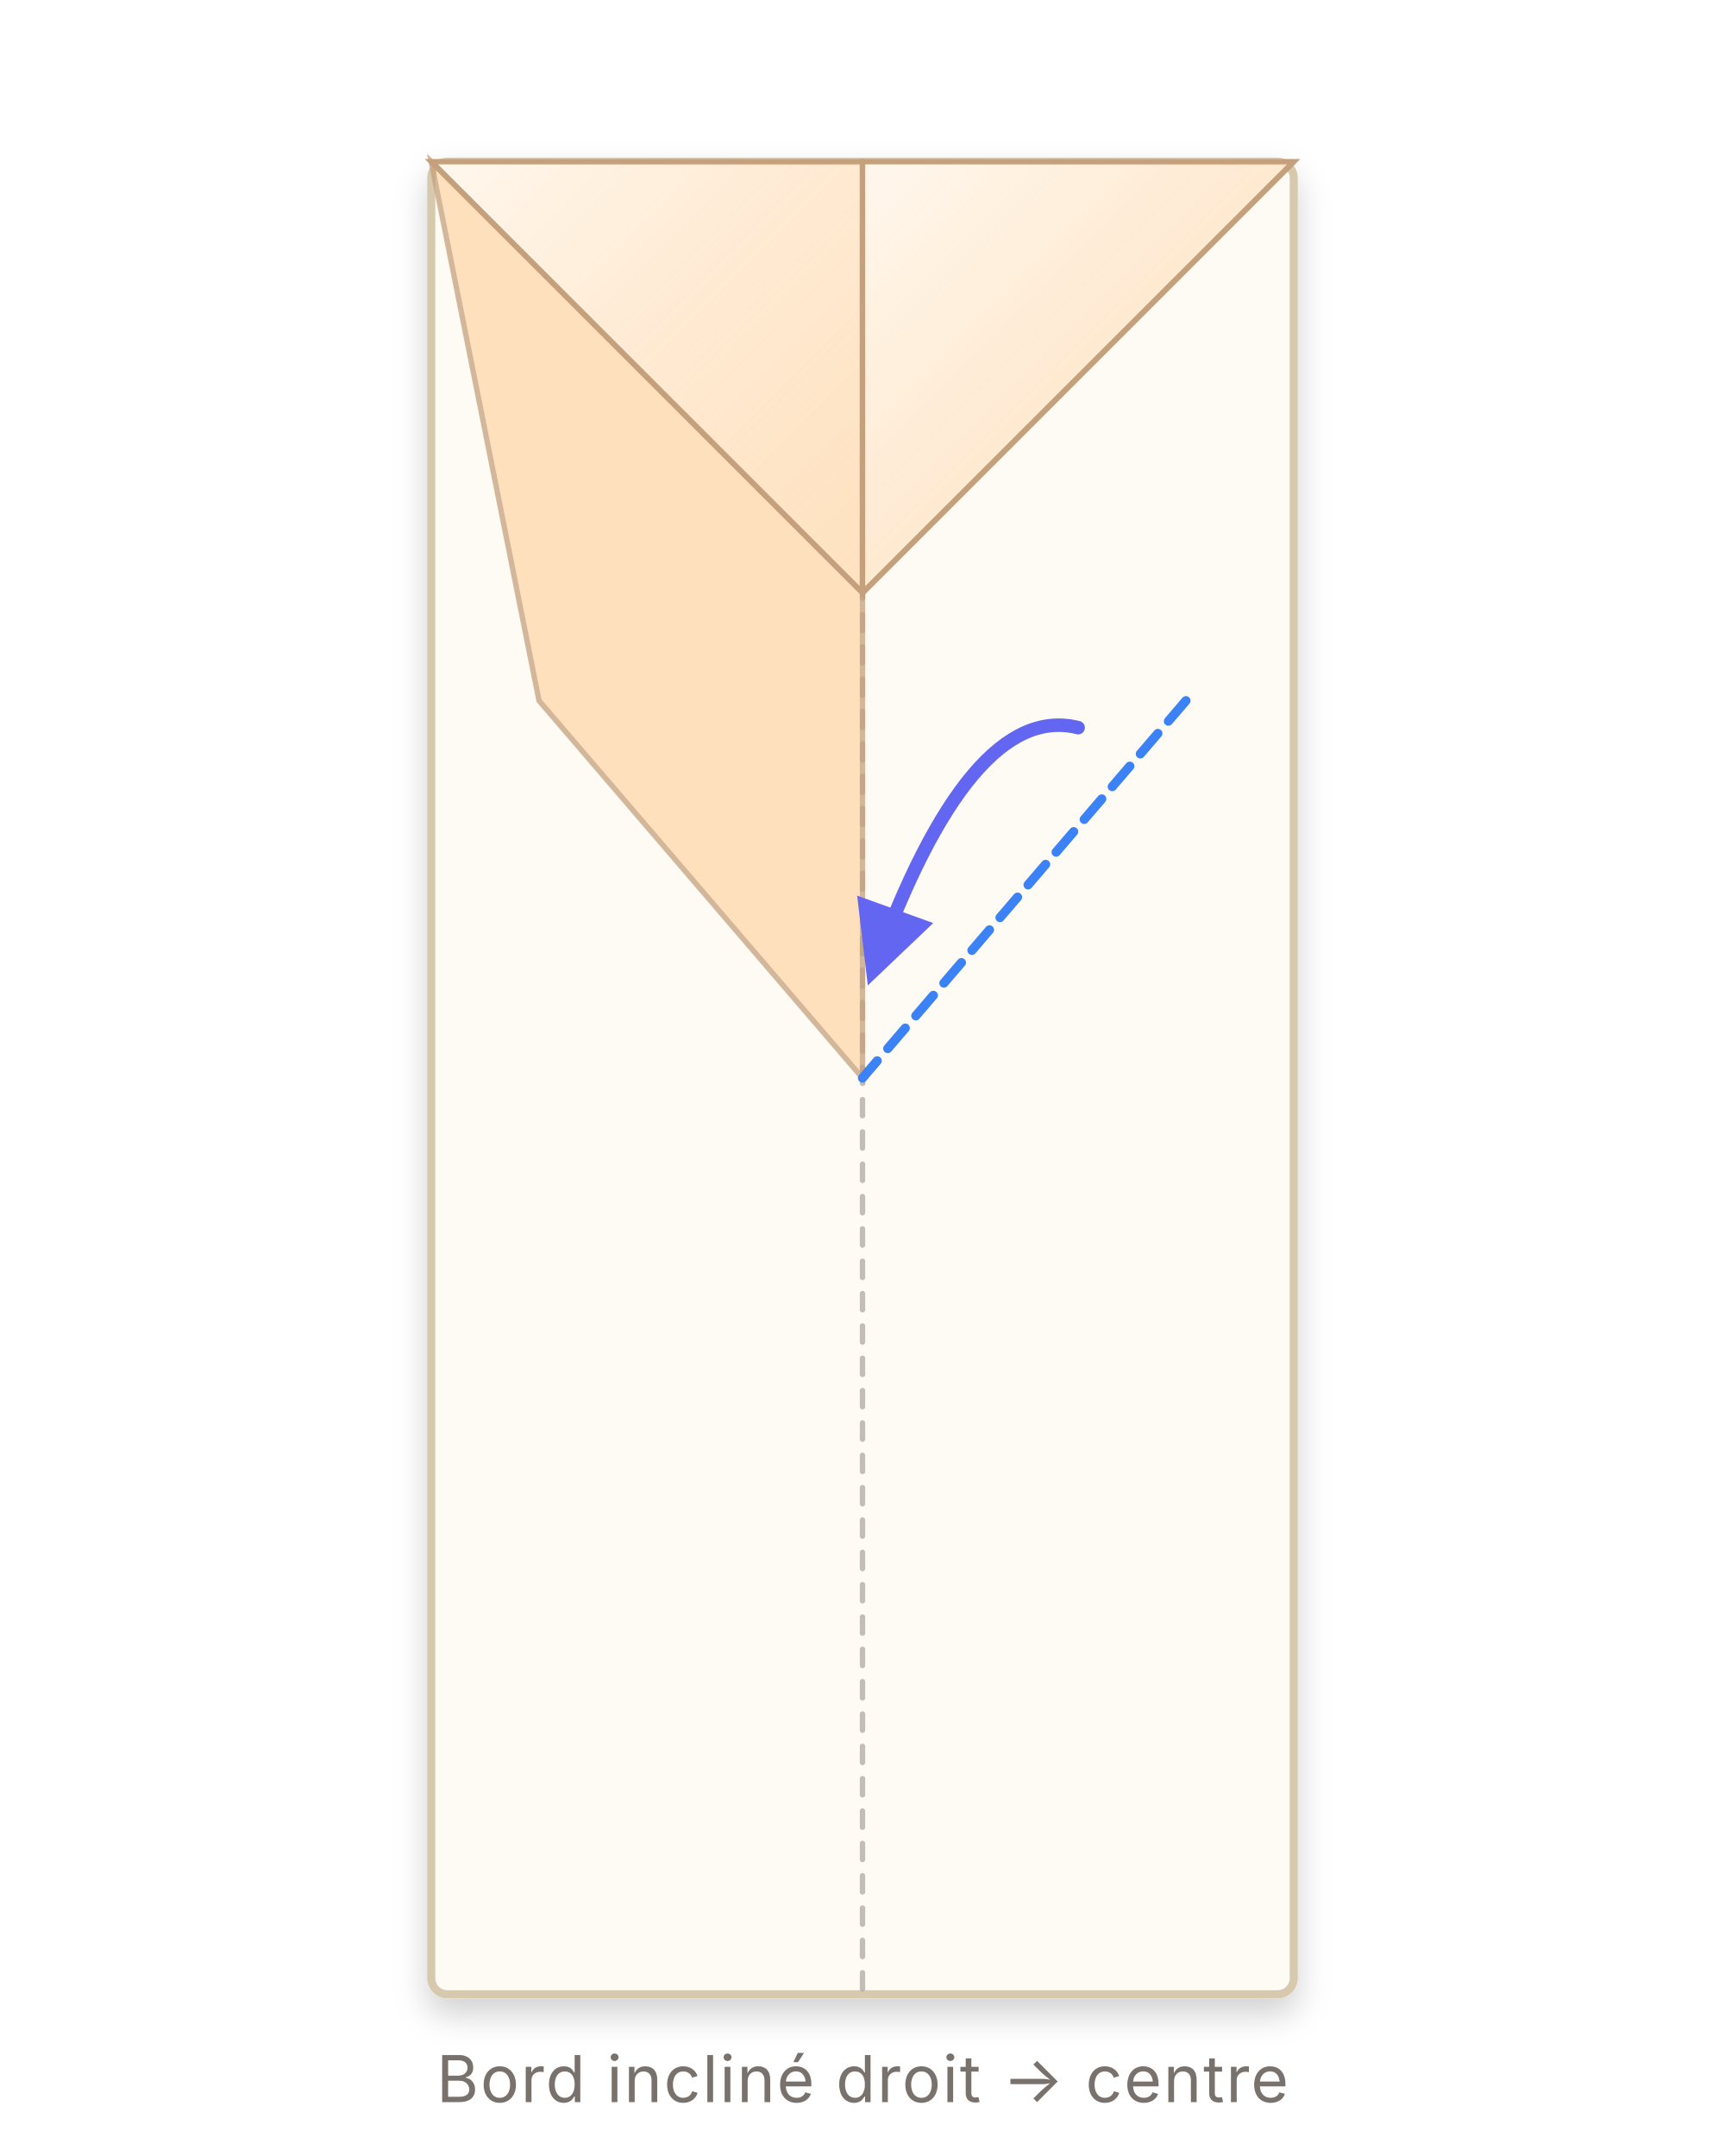
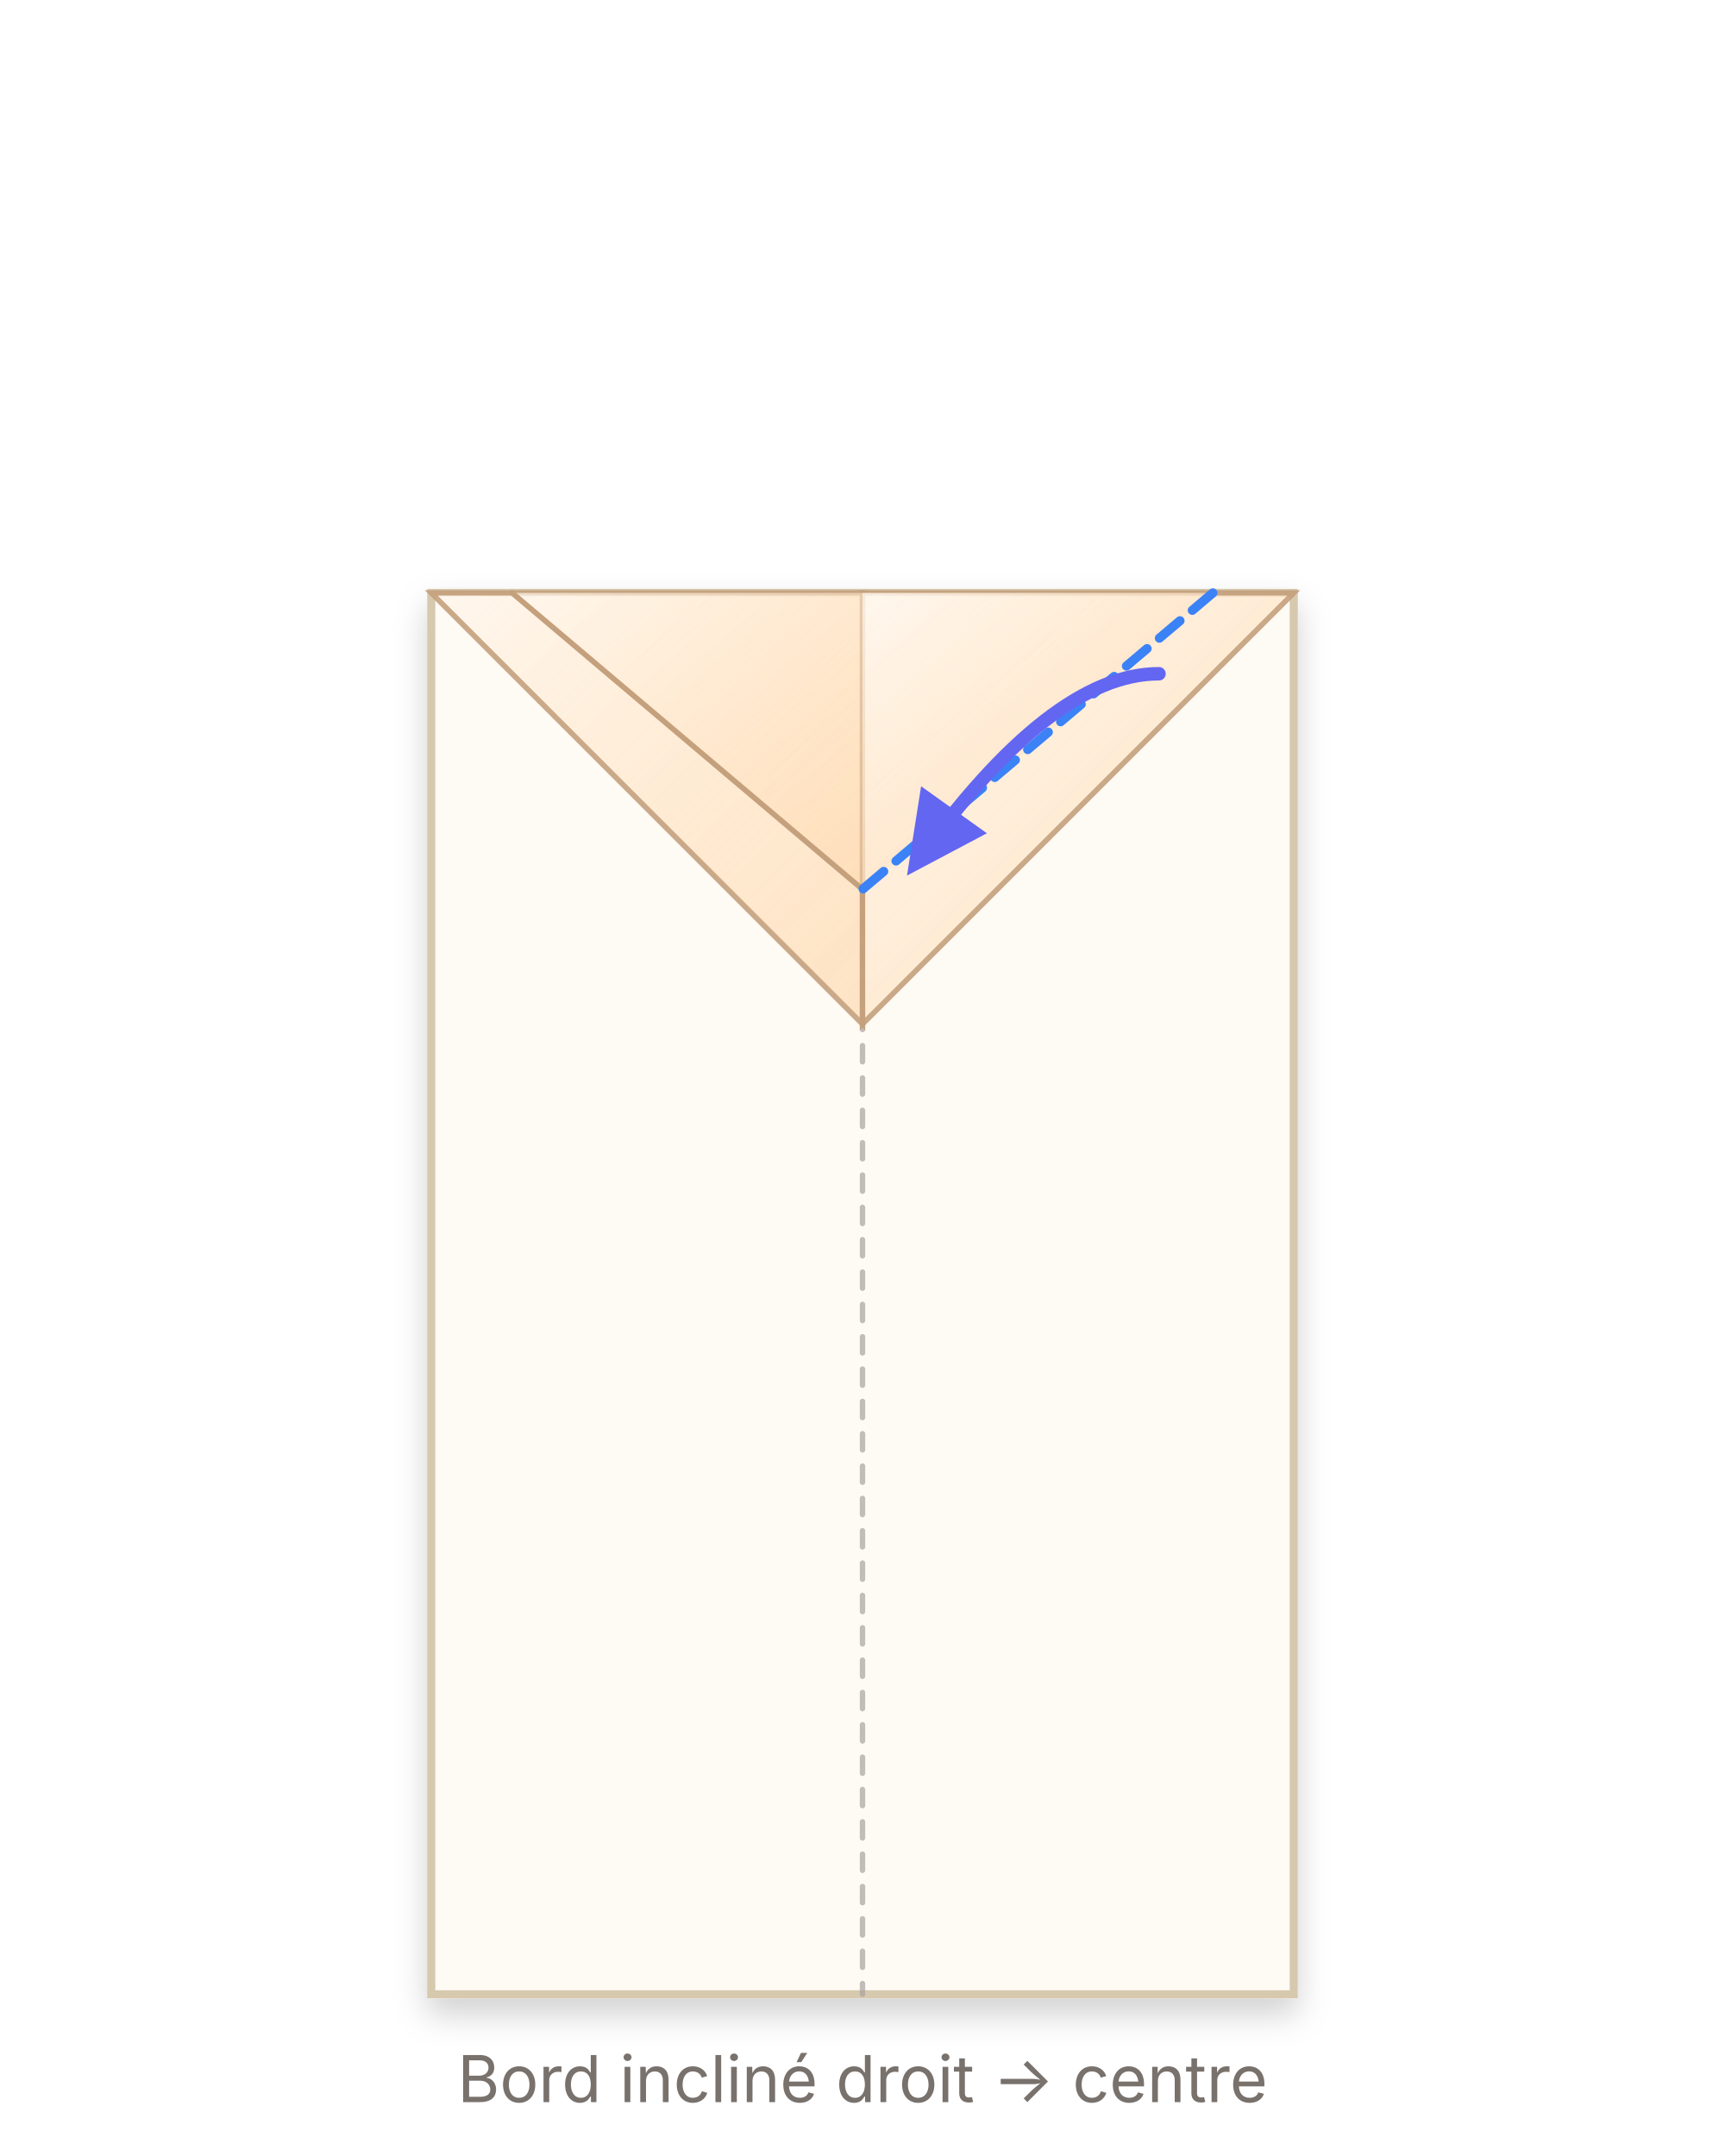
- <svg xmlns="http://www.w3.org/2000/svg" viewBox="0 0 320 400" fill="none" font-family="system-ui, -apple-system, sans-serif">
+ <svg xmlns="http://www.w3.org/2000/svg" viewBox="0 0 320 400" fill="none" font-family="system-ui,-apple-system,sans-serif">
  <defs>
    <filter id="ps" x="-10%" y="-10%" width="120%" height="120%">
      <feGaussianBlur in="SourceAlpha" stdDeviation="3" />
      <feOffset dx="0" dy="3" />
      <feComponentTransfer>
        <feFuncA type="linear" slope="0.18" />
      </feComponentTransfer>
      <feMerge>
        <feMergeNode />
        <feMergeNode in="SourceGraphic" />
      </feMerge>
    </filter>
    <marker id="arr" viewBox="0 0 10 10" refX="8" refY="5" markerWidth="6" markerHeight="6" orient="auto-start-reverse">
      <path d="M 0 0 L 10 5 L 0 10 z" fill="#6366f1" />
    </marker>
    <marker id="arrT" viewBox="0 0 10 10" refX="8" refY="5" markerWidth="6" markerHeight="6" orient="auto-start-reverse">
      <path d="M 0 0 L 10 5 L 0 10 z" fill="#14b8a6" />
    </marker>
    <linearGradient id="foldTri" x1="0" y1="0" x2="1" y2="1">
      <stop offset="0" stop-color="#fff7ed" />
      <stop offset="1" stop-color="#fed7aa" stop-opacity="0.7" />
    </linearGradient>
  </defs>
-   <rect x="80" y="30" width="160" height="340" rx="3" fill="#fefaf4" stroke="#d6c9ae" stroke-width="1.5" filter="url(#ps)" />
-   <line x1="160" y1="30" x2="160" y2="370" stroke="#a8a29e" stroke-width="1" stroke-dasharray="3 3" stroke-linecap="round" opacity="0.7" />
-   <polygon points="80,30 160,30 160,110" fill="url(#foldTri)" stroke="#c4a07c" stroke-width="1" />
-   <polygon points="240,30 160,30 160,110" fill="url(#foldTri)" stroke="#c4a07c" stroke-width="1" />
-   <line x1="80" y1="30" x2="160" y2="110" stroke="#c4a07c" stroke-width="1" />
-   <line x1="240" y1="30" x2="160" y2="110" stroke="#c4a07c" stroke-width="1" />
-   <polygon points="80,30 160,110 160,200 100,130" fill="#fed7aa" stroke="#c4a07c" stroke-width="1" opacity="0.75" />
-   <line x1="220" y1="130" x2="160" y2="200" stroke="#3b82f6" stroke-width="1.7" stroke-dasharray="5 3" stroke-linecap="round" />
-   <path d="M 200 135 Q 180 130 162 180" stroke="#6366f1" stroke-width="2.5" stroke-linecap="round" fill="none" marker-end="url(#arr)" />
-   <text x="160" y="390" text-anchor="middle" font-size="12" fill="#78716c" letter-spacing="0.3">Bord incliné droit → centre</text>
+   <polygon points="80,110 240,110 240,370 80,370" fill="#fefaf4" stroke="#d6c9ae" stroke-width="1.5" filter="url(#ps)" />
+   <line x1="160" y1="110" x2="160" y2="370" stroke="#a8a29e" stroke-width="1" stroke-dasharray="3 3" stroke-linecap="round" opacity="0.7" />
+   <polygon points="80,110 160,110 160,190" fill="url(#foldTri)" stroke="#c4a07c" stroke-width="1" opacity="0.9" />
+   <polygon points="240,110 160,110 160,190" fill="url(#foldTri)" stroke="#c4a07c" stroke-width="1" opacity="0.9" />
+   <polygon points="95,110 160,110 160,165" fill="url(#foldTri)" opacity="0.7" />
+   <line x1="95" y1="110" x2="160" y2="165" stroke="#c4a07c" stroke-width="1" stroke-linecap="round" />
+   <polygon points="225,110 160,110 160,165" fill="url(#foldTri)" opacity="0.85" />
+   <line x1="225" y1="110" x2="160" y2="165" stroke="#3b82f6" stroke-width="1.7" stroke-dasharray="5 3" stroke-linecap="round" />
+   <path d="M 215 125 Q 195 125 170 160" stroke="#6366f1" stroke-width="2.5" stroke-linecap="round" fill="none" marker-end="url(#arr)" />
+   <text x="160" y="390" text-anchor="middle" font-size="12" fill="#78716c">Bord incliné droit → centre</text>
</svg>
